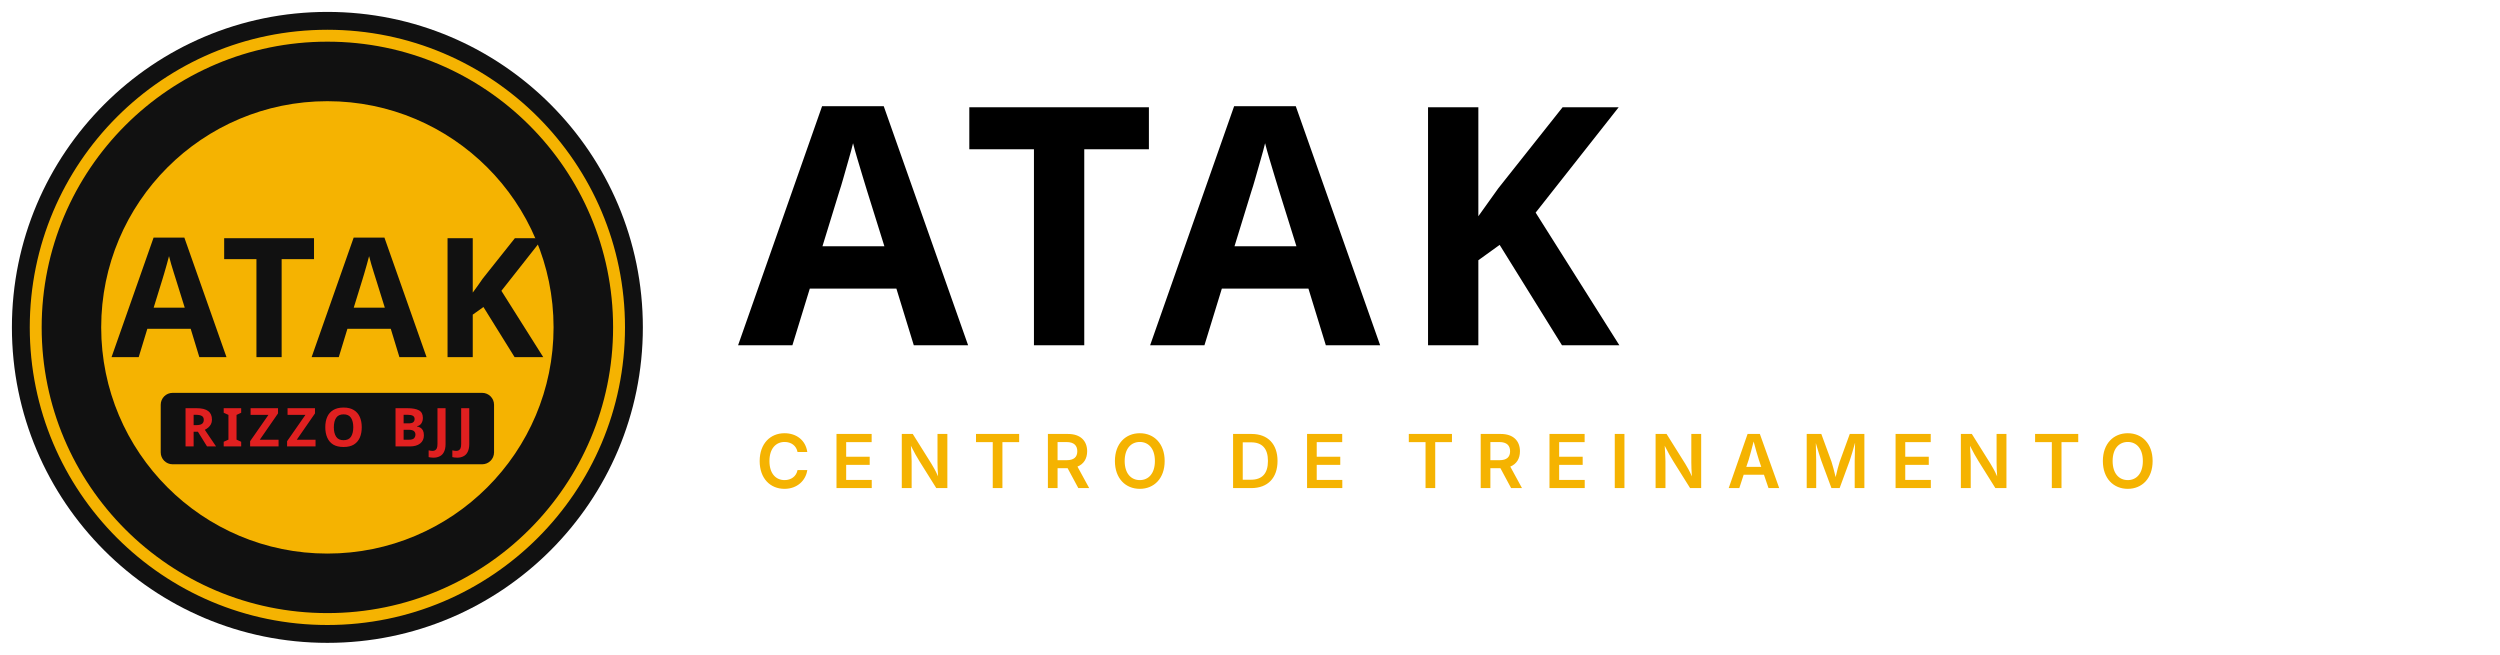
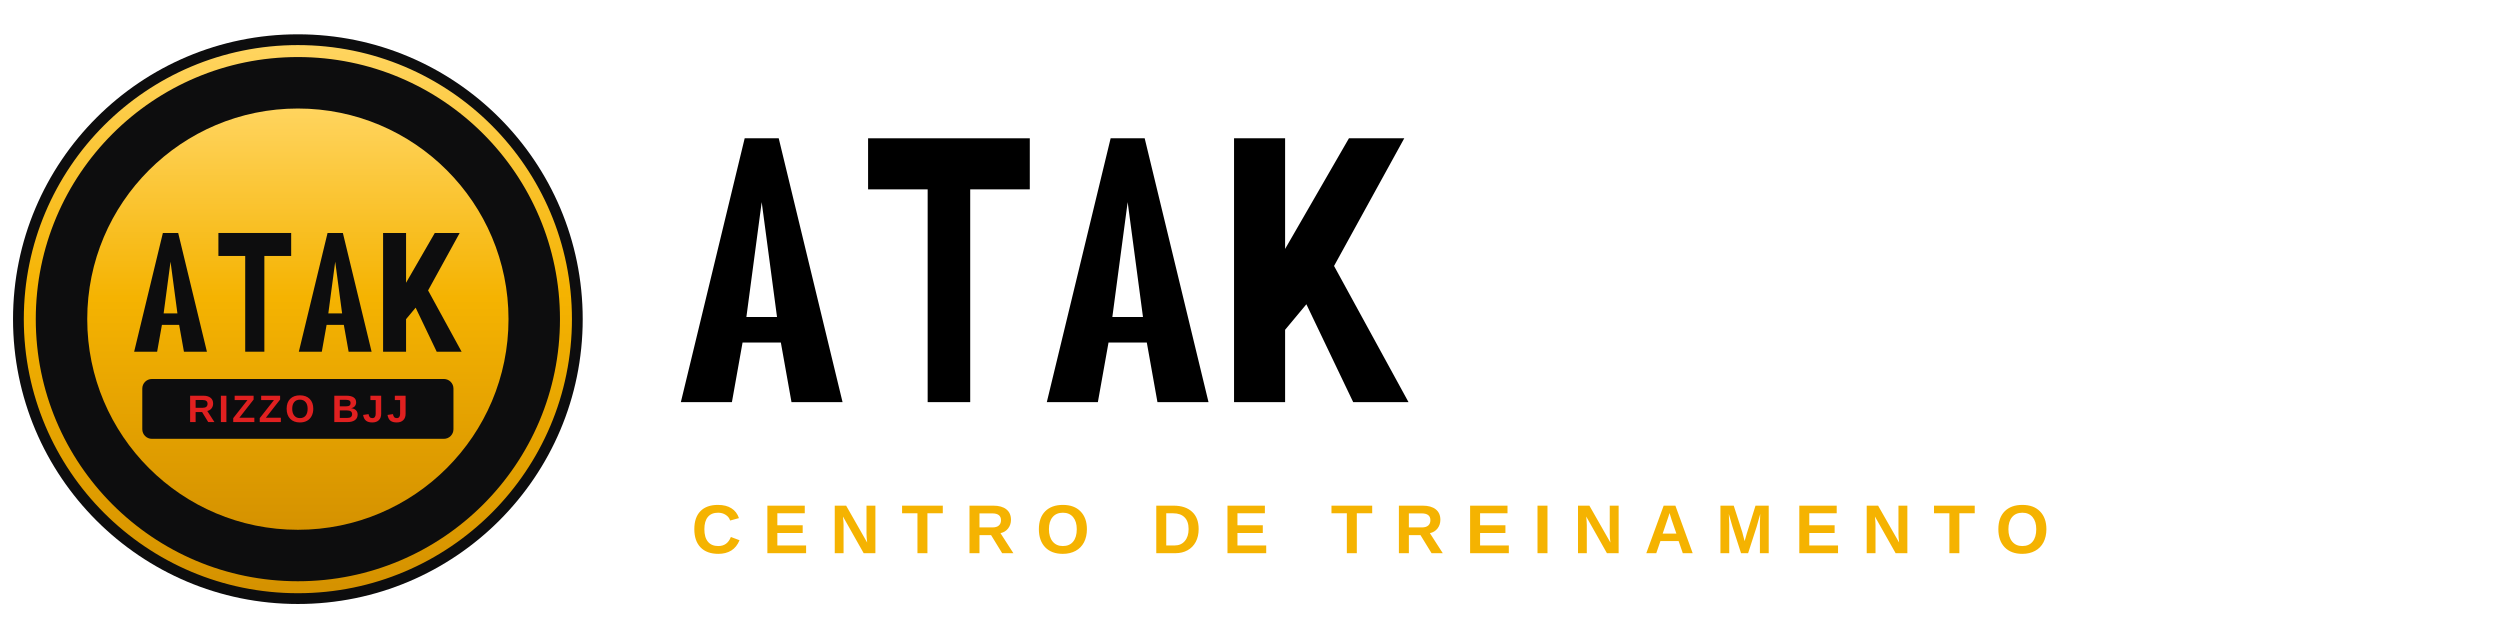
- <svg xmlns="http://www.w3.org/2000/svg" viewBox="0 0 420 110" role="img" aria-label="CT Atak Pechincha">
-   <g>
-     <circle cx="55" cy="55" r="53" fill="#111111" />
-     <circle cx="55" cy="55" r="49" fill="none" stroke="#f5b301" stroke-width="2" />
-     <circle cx="55" cy="55" r="38" fill="#f5b301" />
-     <text x="55" y="60" text-anchor="middle" font-family="'Barlow Condensed', Impact, sans-serif" font-size="28" font-weight="700" letter-spacing="1" fill="#111111">ATAK</text>
-     <rect x="27" y="66" width="56" height="12" rx="2" fill="#111111" />
-     <text x="55" y="75" text-anchor="middle" font-family="'Barlow Condensed', Impact, sans-serif" font-size="9" font-weight="700" letter-spacing="1" fill="#e02020">RIZZO BJJ</text>
+ <svg xmlns="http://www.w3.org/2000/svg" viewBox="0 0 470 120" role="img" aria-label="CT Atak Pechincha">
+   <defs>
+     <linearGradient id="ouroH" x1="0" y1="0" x2="0" y2="1">
+       <stop offset="0" stop-color="#ffd45e" />
+       <stop offset="0.45" stop-color="#f5b301" />
+       <stop offset="1" stop-color="#d59200" />
+     </linearGradient>
+   </defs>
+   <g transform="translate(2 6) scale(0.45)">
+     <circle cx="120" cy="120" r="119" fill="#0d0d0e" />
+     <circle cx="120" cy="120" r="112" fill="none" stroke="url(#ouroH)" stroke-width="5" />
+     <circle cx="120" cy="120" r="88" fill="url(#ouroH)" />
+     <path d="M0,62 L15,0 L23,0 L38,62 L26,62 L23.5,48 L14.5,48 L12,62 Z M19,15 L22.6,42 L15.4,42 Z" fill="#0d0d0e" fill-rule="evenodd" transform="translate(51.60 84) scale(0.8)" />
+     <path d="M0,0 H38 V12 H24 V62 H14 V12 H0 Z" fill="#0d0d0e" fill-rule="evenodd" transform="translate(86.80 84) scale(0.8)" />
+     <path d="M0,62 L15,0 L23,0 L38,62 L26,62 L23.5,48 L14.5,48 L12,62 Z M19,15 L22.6,42 L15.4,42 Z" fill="#0d0d0e" fill-rule="evenodd" transform="translate(120.40 84) scale(0.8)" />
+     <path d="M0,0 H12 V26 L27,0 H40 L23.5,30 L41,62 H28 L17,39 L12,45 V62 H0 Z" fill="#0d0d0e" fill-rule="evenodd" transform="translate(155.60 84) scale(0.8)" />
+     <rect x="55" y="145" width="130" height="25" rx="4" fill="#0d0d0e" />
+     <text x="120" y="163" text-anchor="middle" font-family="Arial, Helvetica, sans-serif" font-size="16" font-weight="700" letter-spacing="1.3" fill="#e02020">RIZZO BJJ</text>
  </g>
-   <text x="124" y="58" font-family="'Barlow Condensed', Impact, sans-serif" font-size="56" font-weight="700" letter-spacing="3" fill="currentColor">ATAK</text>
-   <text x="127" y="82" font-family="'Inter', system-ui, sans-serif" font-size="12.5" font-weight="600" letter-spacing="3.4" fill="#f5b301">CENTRO DE TREINAMENTO</text>
+   <g transform="translate(128 26)">
+     <path d="M0,62 L15,0 L23,0 L38,62 L26,62 L23.5,48 L14.5,48 L12,62 Z M19,15 L22.6,42 L15.4,42 Z" fill="currentColor" fill-rule="evenodd" transform="translate(0.00 0) scale(0.8)" />
+     <path d="M0,0 H38 V12 H24 V62 H14 V12 H0 Z" fill="currentColor" fill-rule="evenodd" transform="translate(35.20 0) scale(0.8)" />
+     <path d="M0,62 L15,0 L23,0 L38,62 L26,62 L23.5,48 L14.5,48 L12,62 Z M19,15 L22.6,42 L15.4,42 Z" fill="currentColor" fill-rule="evenodd" transform="translate(68.80 0) scale(0.8)" />
+     <path d="M0,0 H12 V26 L27,0 H40 L23.5,30 L41,62 H28 L17,39 L12,45 V62 H0 Z" fill="currentColor" fill-rule="evenodd" transform="translate(104.00 0) scale(0.8)" />
+   </g>
+   <text x="130" y="104" font-family="'Arial Narrow', Arial, sans-serif" font-size="13" font-weight="700" letter-spacing="4" fill="#f5b301">CENTRO DE TREINAMENTO</text>
</svg>
